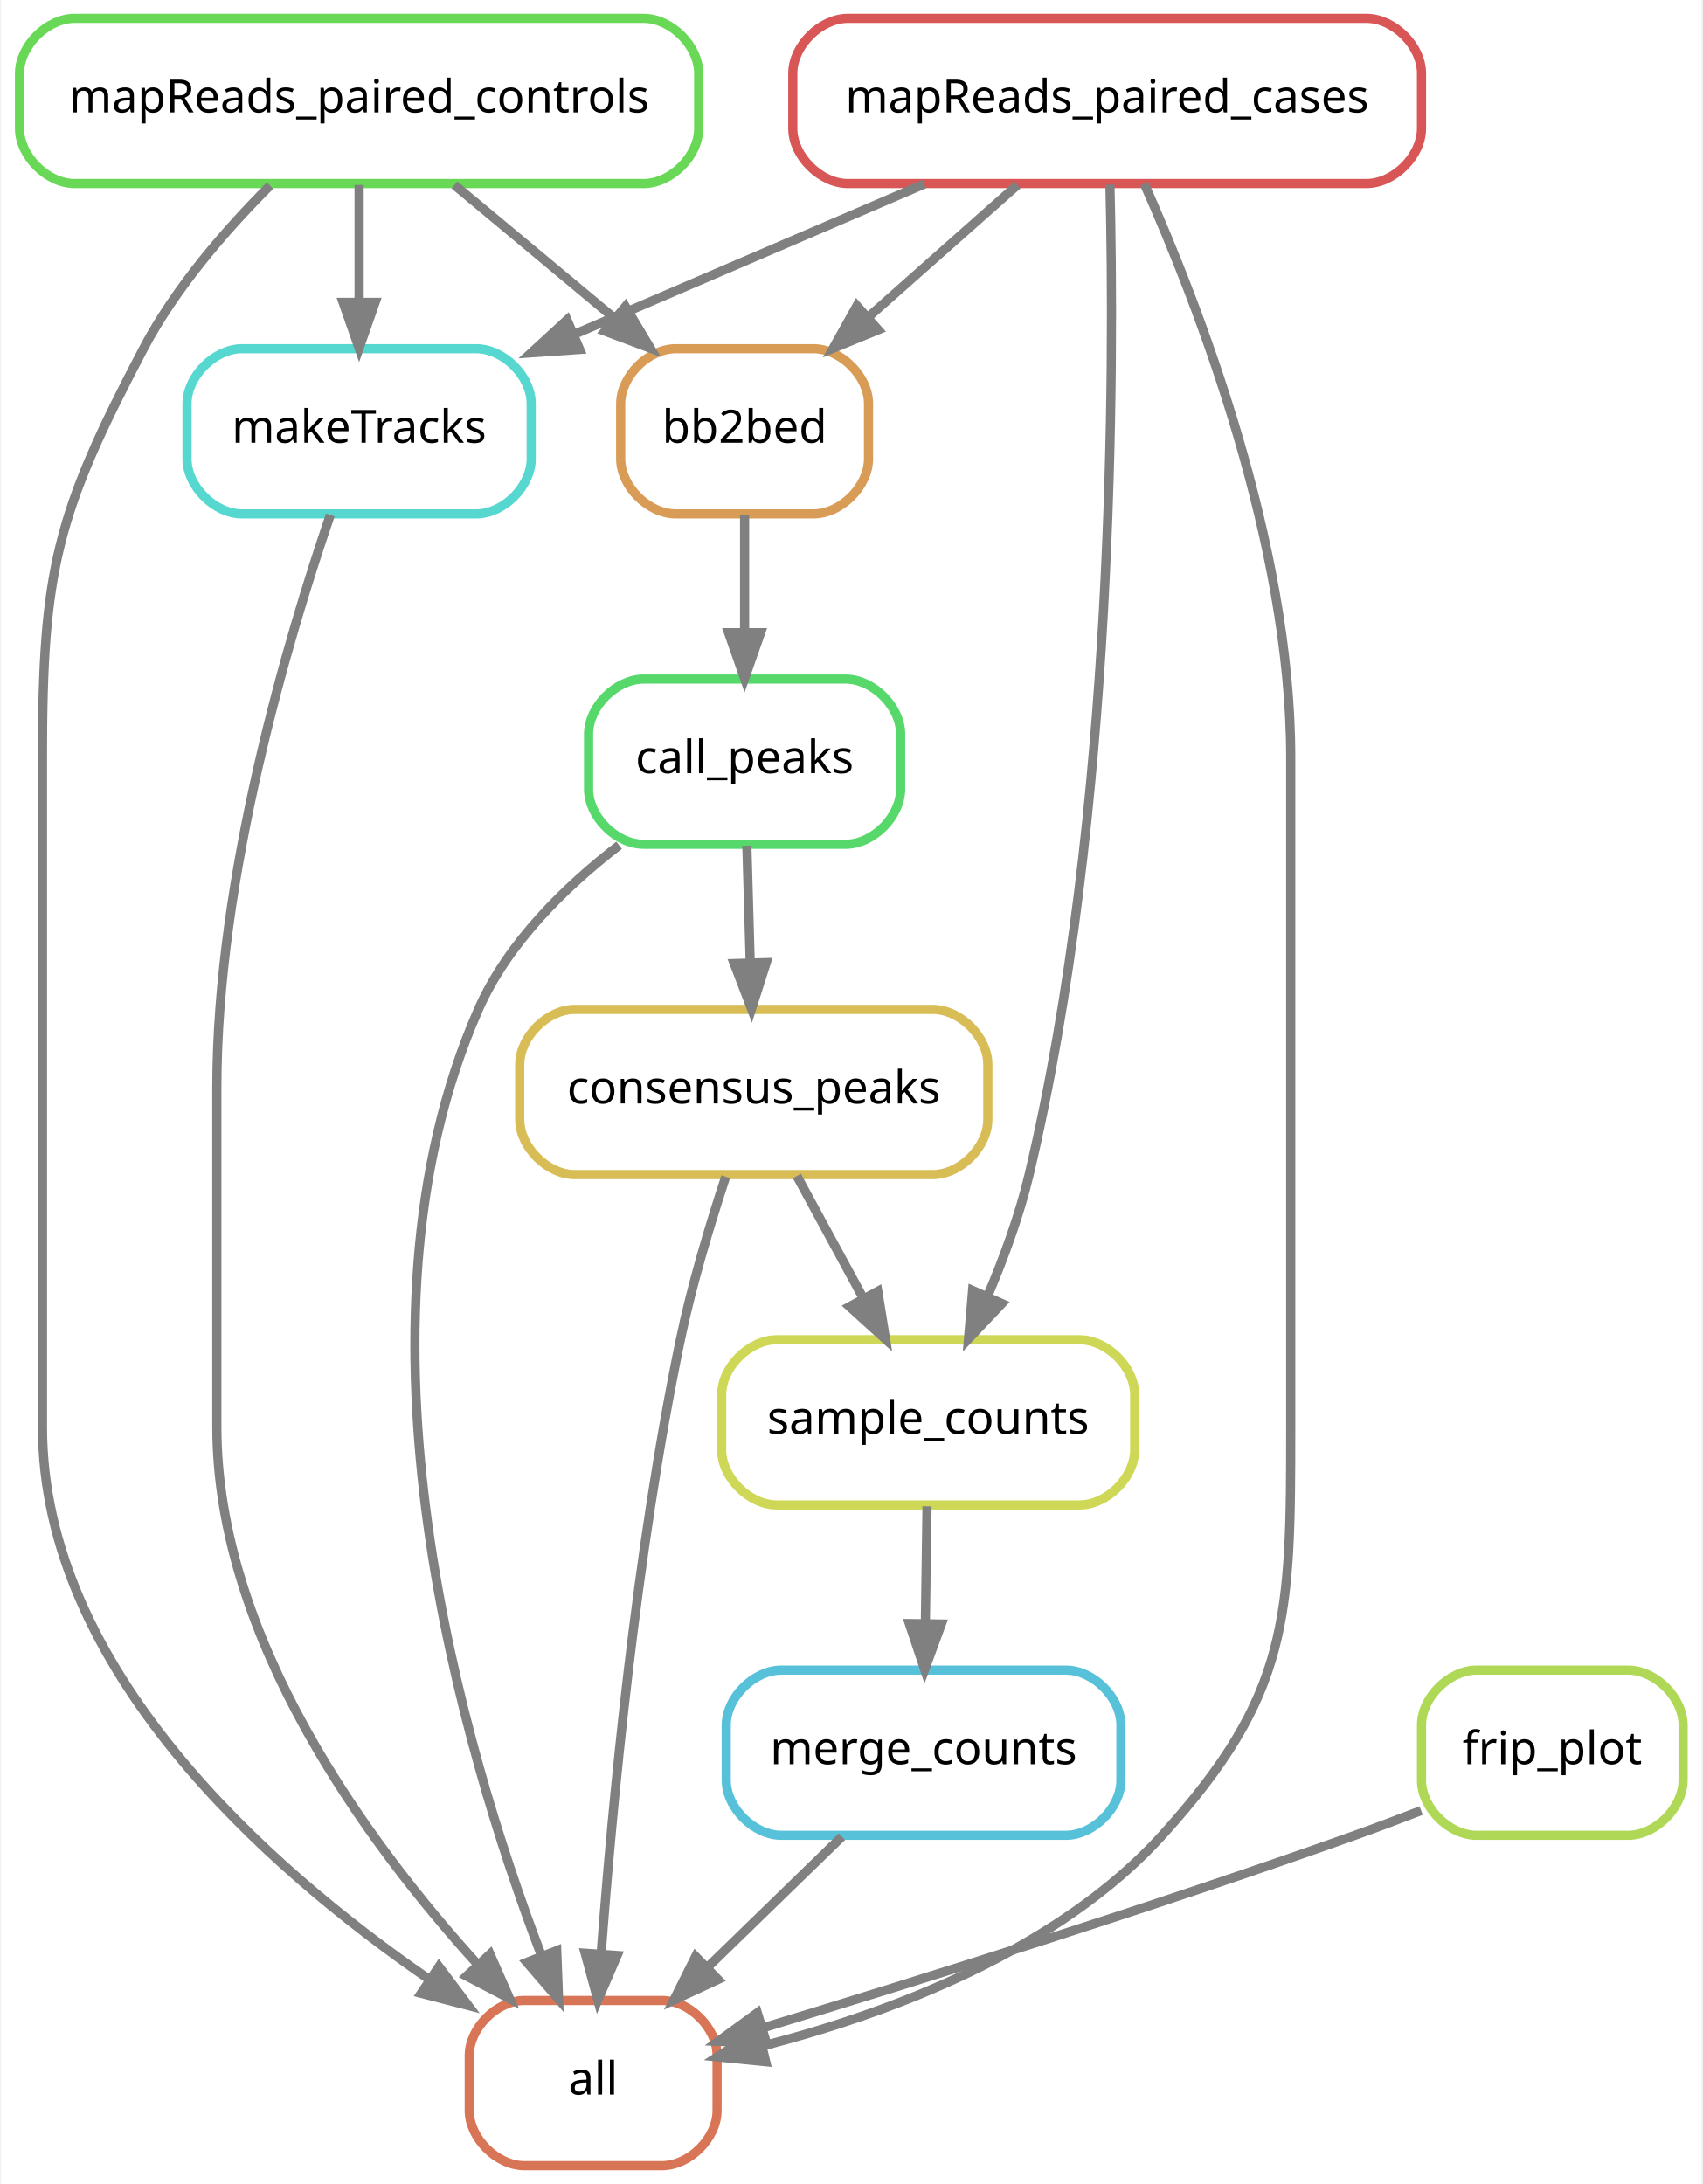
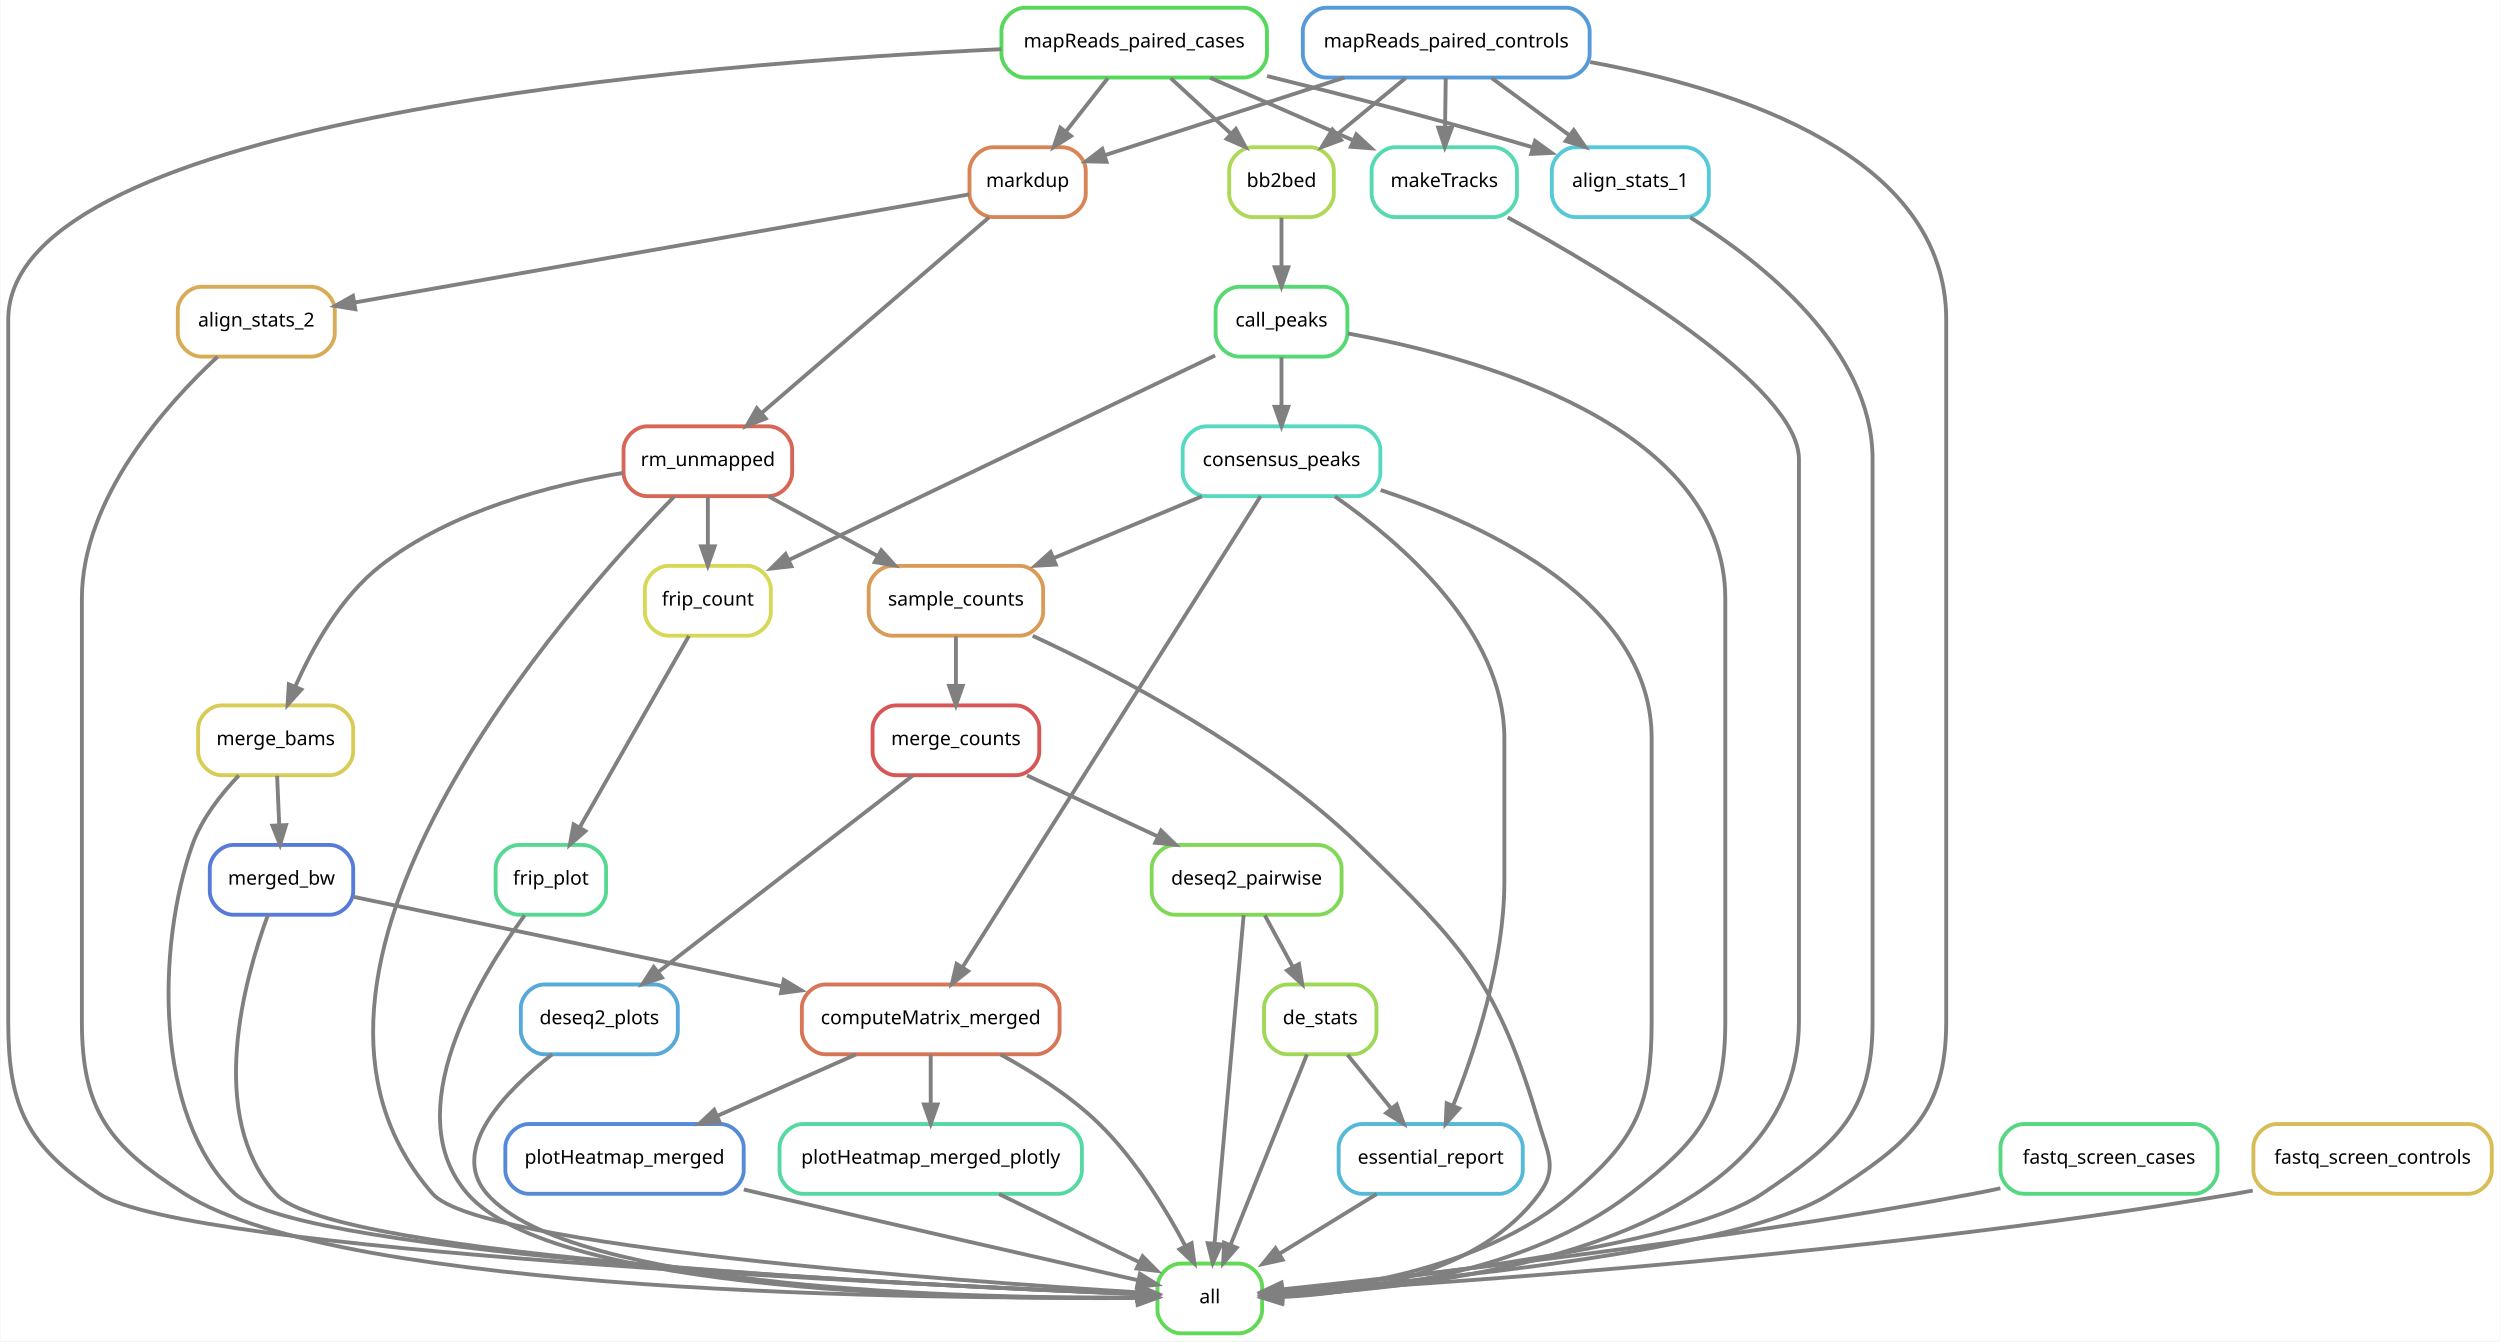
- <svg xmlns="http://www.w3.org/2000/svg" width="371pt" height="476pt" viewBox="0.00 0.00 370.50 476.00">
-   <g id="graph0" class="graph" transform="scale(1 1) rotate(0) translate(4 472)">
-     <polygon fill="white" stroke="none" points="-4,4 -4,-472 366.5,-472 366.5,4 -4,4" />
+ <svg xmlns="http://www.w3.org/2000/svg" width="1290pt" height="692pt" viewBox="0.00 0.00 1289.50 692.00">
+   <g id="graph0" class="graph" transform="scale(1 1) rotate(0) translate(4 688)">
+     <polygon fill="white" stroke="none" points="-4,4 -4,-688 1285.5,-688 1285.5,4 -4,4" />
    <g id="node1" class="node">
-       <path fill="none" stroke="#d87556" stroke-width="2" d="M140,-36C140,-36 110,-36 110,-36 104,-36 98,-30 98,-24 98,-24 98,-12 98,-12 98,-6 104,-0 110,-0 110,-0 140,-0 140,-0 146,-0 152,-6 152,-12 152,-12 152,-24 152,-24 152,-30 146,-36 140,-36" />
-       <text text-anchor="middle" x="125" y="-15.5" font-family="sans" font-size="10.00">all</text>
+       <path fill="none" stroke="#61d856" stroke-width="2" d="M635,-36C635,-36 605,-36 605,-36 599,-36 593,-30 593,-24 593,-24 593,-12 593,-12 593,-6 599,-0 605,-0 605,-0 635,-0 635,-0 641,-0 647,-6 647,-12 647,-12 647,-24 647,-24 647,-30 641,-36 635,-36" />
+       <text text-anchor="middle" x="620" y="-15.5" font-family="sans" font-size="10.00">all</text>
    </g>
    <g id="node2" class="node">
-       <path fill="none" stroke="#d85656" stroke-width="2" d="M293.5,-468C293.5,-468 180.5,-468 180.5,-468 174.5,-468 168.5,-462 168.5,-456 168.5,-456 168.5,-444 168.5,-444 168.5,-438 174.5,-432 180.5,-432 180.5,-432 293.5,-432 293.5,-432 299.5,-432 305.5,-438 305.5,-444 305.5,-444 305.5,-456 305.5,-456 305.5,-462 299.5,-468 293.5,-468" />
-       <text text-anchor="middle" x="237" y="-447.5" font-family="sans" font-size="10.00">mapReads_paired_cases</text>
+       <path fill="none" stroke="#d86656" stroke-width="2" d="M392.5,-468C392.5,-468 329.5,-468 329.5,-468 323.5,-468 317.5,-462 317.5,-456 317.5,-456 317.5,-444 317.5,-444 317.5,-438 323.5,-432 329.5,-432 329.5,-432 392.5,-432 392.5,-432 398.5,-432 404.5,-438 404.5,-444 404.5,-444 404.5,-456 404.5,-456 404.5,-462 398.5,-468 392.5,-468" />
+       <text text-anchor="middle" x="361" y="-447.5" font-family="sans" font-size="10.00">rm_unmapped</text>
    </g>
    <g id="edge1" class="edge">
-       <path fill="none" stroke="grey" stroke-width="2" d="M245.095,-431.949C256.783,-405.72 277,-353.614 277,-307 277,-307 277,-307 277,-161 277,-119.533 276.833,-102.738 249,-72 226.287,-46.917 189.695,-33.263 162.135,-26.128" />
-       <polygon fill="grey" stroke="grey" stroke-width="2" points="162.604,-22.641 152.063,-23.702 160.966,-29.446 162.604,-22.641" />
+       <path fill="none" stroke="grey" stroke-width="2" d="M343.613,-431.789C287.409,-374.133 119.882,-185.081 219,-72 242.841,-44.8 488.032,-27.053 582.849,-21.161" />
+       <polygon fill="grey" stroke="grey" stroke-width="2" points="583.092,-24.653 592.859,-20.548 582.664,-17.666 583.092,-24.653" />
+     </g>
+     <g id="node10" class="node">
+       <path fill="none" stroke="#d89c56" stroke-width="2" d="M522,-396C522,-396 456,-396 456,-396 450,-396 444,-390 444,-384 444,-384 444,-372 444,-372 444,-366 450,-360 456,-360 456,-360 522,-360 522,-360 528,-360 534,-366 534,-372 534,-372 534,-384 534,-384 534,-390 528,-396 522,-396" />
+       <text text-anchor="middle" x="489" y="-375.5" font-family="sans" font-size="10.00">sample_counts</text>
+     </g>
+     <g id="edge31" class="edge">
+       <path fill="none" stroke="grey" stroke-width="2" d="M392.312,-431.876C409.203,-422.639 430.247,-411.131 448.385,-401.212" />
+       <polygon fill="grey" stroke="grey" stroke-width="2" points="450.473,-404.059 457.567,-396.19 447.114,-397.917 450.473,-404.059" />
+     </g>
+     <g id="node18" class="node">
+       <path fill="none" stroke="#d8cb56" stroke-width="2" d="M166,-324C166,-324 110,-324 110,-324 104,-324 98,-318 98,-312 98,-312 98,-300 98,-300 98,-294 104,-288 110,-288 110,-288 166,-288 166,-288 172,-288 178,-294 178,-300 178,-300 178,-312 178,-312 178,-318 172,-324 166,-324" />
+       <text text-anchor="middle" x="138" y="-303.5" font-family="sans" font-size="10.00">merge_bams</text>
+     </g>
+     <g id="edge38" class="edge">
+       <path fill="none" stroke="grey" stroke-width="2" d="M317.475,-444.019C280.778,-437.932 228.547,-424.639 192,-396 171.433,-379.884 156.874,-353.585 148.096,-333.746" />
+       <polygon fill="grey" stroke="grey" stroke-width="2" points="151.239,-332.189 144.141,-324.323 144.784,-334.898 151.239,-332.189" />
+     </g>
+     <g id="node26" class="node">
+       <path fill="none" stroke="#d6d856" stroke-width="2" d="M381.5,-396C381.5,-396 340.5,-396 340.5,-396 334.5,-396 328.5,-390 328.5,-384 328.5,-384 328.5,-372 328.5,-372 328.5,-366 334.5,-360 340.5,-360 340.5,-360 381.5,-360 381.5,-360 387.5,-360 393.5,-366 393.5,-372 393.5,-372 393.5,-384 393.5,-384 393.5,-390 387.5,-396 381.5,-396" />
+       <text text-anchor="middle" x="361" y="-375.5" font-family="sans" font-size="10.00">frip_count</text>
+     </g>
+     <g id="edge50" class="edge">
+       <path fill="none" stroke="grey" stroke-width="2" d="M361,-431.697C361,-423.983 361,-414.712 361,-406.112" />
+       <polygon fill="grey" stroke="grey" stroke-width="2" points="364.5,-406.104 361,-396.104 357.5,-406.104 364.5,-406.104" />
+     </g>
+     <g id="node3" class="node">
+       <path fill="none" stroke="#56d85b" stroke-width="2" d="M637.5,-684C637.5,-684 524.5,-684 524.5,-684 518.5,-684 512.5,-678 512.5,-672 512.5,-672 512.5,-660 512.5,-660 512.5,-654 518.5,-648 524.5,-648 524.5,-648 637.5,-648 637.5,-648 643.5,-648 649.5,-654 649.5,-660 649.5,-660 649.5,-672 649.5,-672 649.5,-678 643.5,-684 637.5,-684" />
+       <text text-anchor="middle" x="581" y="-663.5" font-family="sans" font-size="10.00">mapReads_paired_cases</text>
+     </g>
+     <g id="edge9" class="edge">
+       <path fill="none" stroke="grey" stroke-width="2" d="M512.357,-662.617C358.615,-655.414 0,-627.421 0,-523 0,-523 0,-523 0,-161 0,-116.268 9.795,-96.835 47,-72 91.463,-42.321 462.133,-25.221 582.448,-20.413" />
+       <polygon fill="grey" stroke="grey" stroke-width="2" points="582.788,-23.902 592.642,-20.011 582.512,-16.908 582.788,-23.902" />
+     </g>
+     <g id="node5" class="node">
+       <path fill="none" stroke="#56d8b1" stroke-width="2" d="M766.5,-612C766.5,-612 715.5,-612 715.5,-612 709.5,-612 703.5,-606 703.5,-600 703.5,-600 703.5,-588 703.5,-588 703.5,-582 709.5,-576 715.5,-576 715.5,-576 766.5,-576 766.5,-576 772.5,-576 778.5,-582 778.5,-588 778.5,-588 778.5,-600 778.5,-600 778.5,-606 772.5,-612 766.5,-612" />
+       <text text-anchor="middle" x="741" y="-591.5" font-family="sans" font-size="10.00">makeTracks</text>
+     </g>
+     <g id="edge24" class="edge">
+       <path fill="none" stroke="grey" stroke-width="2" d="M620.14,-647.876C642.42,-638.129 670.479,-625.853 693.952,-615.584" />
+       <polygon fill="grey" stroke="grey" stroke-width="2" points="695.607,-618.68 703.365,-611.465 692.801,-612.267 695.607,-618.68" />
+     </g>
+     <g id="node7" class="node">
+       <path fill="none" stroke="#56c9d8" stroke-width="2" d="M865.5,-612C865.5,-612 808.5,-612 808.5,-612 802.5,-612 796.5,-606 796.5,-600 796.5,-600 796.5,-588 796.5,-588 796.5,-582 802.5,-576 808.5,-576 808.5,-576 865.5,-576 865.5,-576 871.5,-576 877.5,-582 877.5,-588 877.5,-588 877.5,-600 877.5,-600 877.5,-606 871.5,-612 865.5,-612" />
+       <text text-anchor="middle" x="837" y="-591.5" font-family="sans" font-size="10.00">align_stats_1</text>
+     </g>
+     <g id="edge27" class="edge">
+       <path fill="none" stroke="grey" stroke-width="2" d="M649.556,-648.745C687.442,-639.439 735.503,-627.106 786.808,-611.947" />
+       <polygon fill="grey" stroke="grey" stroke-width="2" points="787.838,-615.292 796.424,-609.084 785.841,-608.583 787.838,-615.292" />
+     </g>
+     <g id="node23" class="node">
+       <path fill="none" stroke="#d88556" stroke-width="2" d="M544,-612C544,-612 508,-612 508,-612 502,-612 496,-606 496,-600 496,-600 496,-588 496,-588 496,-582 502,-576 508,-576 508,-576 544,-576 544,-576 550,-576 556,-582 556,-588 556,-588 556,-600 556,-600 556,-606 550,-612 544,-612" />
+       <text text-anchor="middle" x="526" y="-591.5" font-family="sans" font-size="10.00">markdup</text>
+     </g>
+     <g id="edge45" class="edge">
+       <path fill="none" stroke="grey" stroke-width="2" d="M567.404,-647.697C560.877,-639.389 552.932,-629.277 545.753,-620.141" />
+       <polygon fill="grey" stroke="grey" stroke-width="2" points="548.369,-617.805 539.439,-612.104 542.865,-622.13 548.369,-617.805" />
+     </g>
+     <g id="node24" class="node">
+       <path fill="none" stroke="#afd856" stroke-width="2" d="M672,-612C672,-612 642,-612 642,-612 636,-612 630,-606 630,-600 630,-600 630,-588 630,-588 630,-582 636,-576 642,-576 642,-576 672,-576 672,-576 678,-576 684,-582 684,-588 684,-588 684,-600 684,-600 684,-606 678,-612 672,-612" />
+       <text text-anchor="middle" x="657" y="-591.5" font-family="sans" font-size="10.00">bb2bed</text>
+     </g>
+     <g id="edge47" class="edge">
+       <path fill="none" stroke="grey" stroke-width="2" d="M599.787,-647.697C609.174,-639.05 620.684,-628.449 630.913,-619.027" />
+       <polygon fill="grey" stroke="grey" stroke-width="2" points="633.445,-621.454 638.43,-612.104 628.703,-616.305 633.445,-621.454" />
    </g>
    <g id="node4" class="node">
-       <path fill="none" stroke="#56d8d0" stroke-width="2" d="M99.5,-396C99.5,-396 48.5,-396 48.5,-396 42.5,-396 36.5,-390 36.5,-384 36.5,-384 36.5,-372 36.5,-372 36.5,-366 42.5,-360 48.5,-360 48.5,-360 99.5,-360 99.5,-360 105.5,-360 111.5,-366 111.5,-372 111.5,-372 111.5,-384 111.5,-384 111.5,-390 105.5,-396 99.5,-396" />
-       <text text-anchor="middle" x="74" y="-375.5" font-family="sans" font-size="10.00">makeTracks</text>
+       <path fill="none" stroke="#569ad8" stroke-width="2" d="M804,-684C804,-684 680,-684 680,-684 674,-684 668,-678 668,-672 668,-672 668,-660 668,-660 668,-654 674,-648 680,-648 680,-648 804,-648 804,-648 810,-648 816,-654 816,-660 816,-660 816,-672 816,-672 816,-678 810,-684 804,-684" />
+       <text text-anchor="middle" x="742" y="-663.5" font-family="sans" font-size="10.00">mapReads_paired_controls</text>
+     </g>
+     <g id="edge19" class="edge">
+       <path fill="none" stroke="grey" stroke-width="2" d="M816.278,-655.97C892.496,-642.07 1000,-607.489 1000,-523 1000,-523 1000,-523 1000,-161 1000,-113.295 980.14,-97.778 940,-72 893.709,-42.272 731.667,-27.049 657.533,-21.507" />
+       <polygon fill="grey" stroke="grey" stroke-width="2" points="657.485,-17.994 647.258,-20.759 656.977,-24.976 657.485,-17.994" />
+     </g>
+     <g id="edge23" class="edge">
+       <path fill="none" stroke="grey" stroke-width="2" d="M741.753,-647.697C741.643,-639.983 741.51,-630.712 741.387,-622.112" />
+       <polygon fill="grey" stroke="grey" stroke-width="2" points="744.887,-622.053 741.244,-612.104 737.888,-622.153 744.887,-622.053" />
+     </g>
+     <g id="edge26" class="edge">
+       <path fill="none" stroke="grey" stroke-width="2" d="M765.483,-647.697C777.563,-638.796 792.454,-627.823 805.516,-618.199" />
+       <polygon fill="grey" stroke="grey" stroke-width="2" points="807.813,-620.854 813.787,-612.104 803.66,-615.219 807.813,-620.854" />
+     </g>
+     <g id="edge44" class="edge">
+       <path fill="none" stroke="grey" stroke-width="2" d="M689.437,-647.966C651.362,-635.626 600.675,-619.2 565.899,-607.93" />
+       <polygon fill="grey" stroke="grey" stroke-width="2" points="566.686,-604.506 556.094,-604.753 564.528,-611.165 566.686,-604.506" />
+     </g>
+     <g id="edge46" class="edge">
+       <path fill="none" stroke="grey" stroke-width="2" d="M720.989,-647.697C710.284,-638.881 697.11,-628.032 685.504,-618.474" />
+       <polygon fill="grey" stroke="grey" stroke-width="2" points="687.714,-615.76 677.77,-612.104 683.264,-621.163 687.714,-615.76" />
+     </g>
+     <g id="edge14" class="edge">
+       <path fill="none" stroke="grey" stroke-width="2" d="M773.717,-575.808C826.354,-547.038 924,-488.6 924,-451 924,-451 924,-451 924,-161 924,-44.625 738.861,-23.407 657.544,-19.7" />
+       <polygon fill="grey" stroke="grey" stroke-width="2" points="657.374,-16.19 647.246,-19.299 657.102,-23.185 657.374,-16.19" />
+     </g>
+     <g id="node6" class="node">
+       <path fill="none" stroke="#56d873" stroke-width="2" d="M679,-540C679,-540 635,-540 635,-540 629,-540 623,-534 623,-528 623,-528 623,-516 623,-516 623,-510 629,-504 635,-504 635,-504 679,-504 679,-504 685,-504 691,-510 691,-516 691,-516 691,-528 691,-528 691,-534 685,-540 679,-540" />
+       <text text-anchor="middle" x="657" y="-519.5" font-family="sans" font-size="10.00">call_peaks</text>
+     </g>
+     <g id="edge10" class="edge">
+       <path fill="none" stroke="grey" stroke-width="2" d="M691.284,-515.927C755.167,-504.327 886,-469.519 886,-379 886,-379 886,-379 886,-161 886,-115.846 872.85,-99.454 837,-72 784.012,-31.422 704.201,-21.449 657.576,-19.271" />
+       <polygon fill="grey" stroke="grey" stroke-width="2" points="657.435,-15.764 647.313,-18.893 657.177,-22.759 657.435,-15.764" />
+     </g>
+     <g id="node9" class="node">
+       <path fill="none" stroke="#56d8c1" stroke-width="2" d="M696,-468C696,-468 618,-468 618,-468 612,-468 606,-462 606,-456 606,-456 606,-444 606,-444 606,-438 612,-432 618,-432 618,-432 696,-432 696,-432 702,-432 708,-438 708,-444 708,-444 708,-456 708,-456 708,-462 702,-468 696,-468" />
+       <text text-anchor="middle" x="657" y="-447.5" font-family="sans" font-size="10.00">consensus_peaks</text>
+     </g>
+     <g id="edge29" class="edge">
+       <path fill="none" stroke="grey" stroke-width="2" d="M657,-503.697C657,-495.983 657,-486.712 657,-478.112" />
+       <polygon fill="grey" stroke="grey" stroke-width="2" points="660.5,-478.104 657,-468.104 653.5,-478.104 660.5,-478.104" />
+     </g>
+     <g id="edge49" class="edge">
+       <path fill="none" stroke="grey" stroke-width="2" d="M622.756,-504.572C568.153,-478.377 461.53,-427.227 402.614,-398.963" />
+       <polygon fill="grey" stroke="grey" stroke-width="2" points="404.113,-395.801 393.583,-394.631 401.085,-402.112 404.113,-395.801" />
+     </g>
+     <g id="edge16" class="edge">
+       <path fill="none" stroke="grey" stroke-width="2" d="M867.899,-575.817C904.915,-552.693 962,-507.82 962,-451 962,-451 962,-451 962,-161 962,-114.027 943.966,-98.232 905,-72 864.975,-45.055 725.025,-28.741 657.289,-22.248" />
+       <polygon fill="grey" stroke="grey" stroke-width="2" points="657.348,-18.739 647.065,-21.291 656.695,-25.708 657.348,-18.739" />
+     </g>
+     <g id="node8" class="node">
+       <path fill="none" stroke="#d8ac56" stroke-width="2" d="M156.5,-540C156.5,-540 99.5,-540 99.5,-540 93.5,-540 87.5,-534 87.5,-528 87.5,-528 87.5,-516 87.5,-516 87.5,-510 93.5,-504 99.5,-504 99.5,-504 156.5,-504 156.5,-504 162.5,-504 168.5,-510 168.5,-516 168.5,-516 168.5,-528 168.5,-528 168.5,-534 162.5,-540 156.5,-540" />
+       <text text-anchor="middle" x="128" y="-519.5" font-family="sans" font-size="10.00">align_stats_2</text>
+     </g>
+     <g id="edge5" class="edge">
+       <path fill="none" stroke="grey" stroke-width="2" d="M108.026,-503.955C81.511,-479.31 38,-430.953 38,-379 38,-379 38,-379 38,-161 38,-114.962 52.16,-96.718 91,-72 172.681,-20.016 475.761,-17.64 582.505,-18.476" />
+       <polygon fill="grey" stroke="grey" stroke-width="2" points="582.759,-21.979 592.791,-18.572 582.824,-14.979 582.759,-21.979" />
+     </g>
+     <g id="edge15" class="edge">
+       <path fill="none" stroke="grey" stroke-width="2" d="M708.184,-435.142C764.761,-416.347 848,-376.83 848,-307 848,-307 848,-307 848,-161 848,-117.449 840.094,-100.31 807,-72 764.422,-35.578 698.406,-24.106 657.269,-20.542" />
+       <polygon fill="grey" stroke="grey" stroke-width="2" points="657.358,-17.039 647.124,-19.779 656.834,-24.019 657.358,-17.039" />
+     </g>
+     <g id="edge30" class="edge">
+       <path fill="none" stroke="grey" stroke-width="2" d="M615.903,-431.876C592.834,-422.264 563.864,-410.193 539.43,-400.013" />
+       <polygon fill="grey" stroke="grey" stroke-width="2" points="540.541,-396.684 529.964,-396.068 537.849,-403.145 540.541,-396.684" />
+     </g>
+     <g id="node17" class="node">
+       <path fill="none" stroke="#56b9d8" stroke-width="2" d="M769.5,-108C769.5,-108 698.5,-108 698.5,-108 692.5,-108 686.5,-102 686.5,-96 686.5,-96 686.5,-84 686.5,-84 686.5,-78 692.5,-72 698.5,-72 698.5,-72 769.5,-72 769.5,-72 775.5,-72 781.5,-78 781.5,-84 781.5,-84 781.5,-96 781.5,-96 781.5,-102 775.5,-108 769.5,-108" />
+       <text text-anchor="middle" x="734" y="-87.5" font-family="sans" font-size="10.00">essential_report</text>
+     </g>
+     <g id="edge36" class="edge">
+       <path fill="none" stroke="grey" stroke-width="2" d="M684.545,-431.819C718.567,-408.225 772,-362.357 772,-307 772,-307 772,-307 772,-233 772,-191.633 756.765,-145.722 745.588,-117.605" />
+       <polygon fill="grey" stroke="grey" stroke-width="2" points="748.721,-116.019 741.69,-108.093 742.244,-118.673 748.721,-116.019" />
+     </g>
+     <g id="node20" class="node">
+       <path fill="none" stroke="#d87556" stroke-width="2" d="M530.5,-180C530.5,-180 421.5,-180 421.5,-180 415.5,-180 409.5,-174 409.5,-168 409.5,-168 409.5,-156 409.5,-156 409.5,-150 415.5,-144 421.5,-144 421.5,-144 530.5,-144 530.5,-144 536.5,-144 542.5,-150 542.5,-156 542.5,-156 542.5,-168 542.5,-168 542.5,-174 536.5,-180 530.5,-180" />
+       <text text-anchor="middle" x="476" y="-159.5" font-family="sans" font-size="10.00">computeMatrix_merged</text>
+     </g>
+     <g id="edge40" class="edge">
+       <path fill="none" stroke="grey" stroke-width="2" d="M646.22,-431.966C615.734,-383.795 528.76,-246.366 492.346,-188.829" />
+       <polygon fill="grey" stroke="grey" stroke-width="2" points="495.258,-186.885 486.953,-180.306 489.343,-190.628 495.258,-186.885" />
+     </g>
+     <g id="edge3" class="edge">
+       <path fill="none" stroke="grey" stroke-width="2" d="M528.611,-359.926C573.339,-339.223 646.452,-300.94 697,-252 751.736,-199.005 768.454,-181.077 790,-108 794.525,-92.653 799.482,-84.888 790,-72 759.644,-30.739 697.367,-20.687 657.207,-18.729" />
+       <polygon fill="grey" stroke="grey" stroke-width="2" points="657.122,-15.225 647.009,-18.382 656.884,-22.221 657.122,-15.225" />
+     </g>
+     <g id="node25" class="node">
+       <path fill="none" stroke="#d85656" stroke-width="2" d="M520,-324C520,-324 458,-324 458,-324 452,-324 446,-318 446,-312 446,-312 446,-300 446,-300 446,-294 452,-288 458,-288 458,-288 520,-288 520,-288 526,-288 532,-294 532,-300 532,-300 532,-312 532,-312 532,-318 526,-324 520,-324" />
+       <text text-anchor="middle" x="489" y="-303.5" font-family="sans" font-size="10.00">merge_counts</text>
+     </g>
+     <g id="edge48" class="edge">
+       <path fill="none" stroke="grey" stroke-width="2" d="M489,-359.697C489,-351.983 489,-342.712 489,-334.112" />
+       <polygon fill="grey" stroke="grey" stroke-width="2" points="492.5,-334.104 489,-324.104 485.5,-334.104 492.5,-334.104" />
+     </g>
+     <g id="node11" class="node">
+       <path fill="none" stroke="#56a9d8" stroke-width="2" d="M333.5,-180C333.5,-180 276.5,-180 276.5,-180 270.5,-180 264.5,-174 264.5,-168 264.5,-168 264.5,-156 264.5,-156 264.5,-150 270.5,-144 276.5,-144 276.5,-144 333.5,-144 333.5,-144 339.5,-144 345.5,-150 345.5,-156 345.5,-156 345.5,-168 345.5,-168 345.5,-174 339.5,-180 333.5,-180" />
+       <text text-anchor="middle" x="305" y="-159.5" font-family="sans" font-size="10.00">deseq2_plots</text>
+     </g>
+     <g id="edge18" class="edge">
+       <path fill="none" stroke="grey" stroke-width="2" d="M280.663,-143.969C256.913,-125.311 227.053,-94.981 247,-72 290.266,-22.151 497.16,-17.961 582.779,-18.419" />
+       <polygon fill="grey" stroke="grey" stroke-width="2" points="582.811,-21.919 592.838,-18.498 582.866,-14.92 582.811,-21.919" />
+     </g>
+     <g id="node12" class="node">
+       <path fill="none" stroke="#80d856" stroke-width="2" d="M676,-252C676,-252 602,-252 602,-252 596,-252 590,-246 590,-240 590,-240 590,-228 590,-228 590,-222 596,-216 602,-216 602,-216 676,-216 676,-216 682,-216 688,-222 688,-228 688,-228 688,-240 688,-240 688,-246 682,-252 676,-252" />
+       <text text-anchor="middle" x="639" y="-231.5" font-family="sans" font-size="10.00">deseq2_pairwise</text>
    </g>
    <g id="edge8" class="edge">
-       <path fill="none" stroke="grey" stroke-width="2" d="M197.126,-431.876C174.078,-421.978 144.959,-409.473 120.826,-399.109" />
-       <polygon fill="grey" stroke="grey" stroke-width="2" points="122.075,-395.836 111.505,-395.106 119.312,-402.268 122.075,-395.836" />
-     </g>
-     <g id="node9" class="node">
-       <path fill="none" stroke="#d89c56" stroke-width="2" d="M173,-396C173,-396 143,-396 143,-396 137,-396 131,-390 131,-384 131,-384 131,-372 131,-372 131,-366 137,-360 143,-360 143,-360 173,-360 173,-360 179,-360 185,-366 185,-372 185,-372 185,-384 185,-384 185,-390 179,-396 173,-396" />
-       <text text-anchor="middle" x="158" y="-375.5" font-family="sans" font-size="10.00">bb2bed</text>
+       <path fill="none" stroke="grey" stroke-width="2" d="M637.477,-215.849C634.191,-178.832 626.409,-91.181 622.431,-46.386" />
+       <polygon fill="grey" stroke="grey" stroke-width="2" points="625.901,-45.884 621.53,-36.233 618.928,-46.503 625.901,-45.884" />
+     </g>
+     <g id="node13" class="node">
+       <path fill="none" stroke="#9fd856" stroke-width="2" d="M694,-180C694,-180 660,-180 660,-180 654,-180 648,-174 648,-168 648,-168 648,-156 648,-156 648,-150 654,-144 660,-144 660,-144 694,-144 694,-144 700,-144 706,-150 706,-156 706,-156 706,-168 706,-168 706,-174 700,-180 694,-180" />
+       <text text-anchor="middle" x="677" y="-159.5" font-family="sans" font-size="10.00">de_stats</text>
+     </g>
+     <g id="edge34" class="edge">
+       <path fill="none" stroke="grey" stroke-width="2" d="M648.393,-215.697C652.765,-207.644 658.057,-197.894 662.895,-188.982" />
+       <polygon fill="grey" stroke="grey" stroke-width="2" points="666.02,-190.563 667.715,-180.104 659.868,-187.223 666.02,-190.563" />
+     </g>
+     <g id="edge7" class="edge">
+       <path fill="none" stroke="grey" stroke-width="2" d="M670.124,-143.871C660.324,-119.457 642.248,-74.426 630.692,-45.635" />
+       <polygon fill="grey" stroke="grey" stroke-width="2" points="633.873,-44.166 626.9,-36.189 627.377,-46.773 633.873,-44.166" />
+     </g>
+     <g id="edge37" class="edge">
+       <path fill="none" stroke="grey" stroke-width="2" d="M691.09,-143.697C697.923,-135.305 706.257,-125.07 713.756,-115.861" />
+       <polygon fill="grey" stroke="grey" stroke-width="2" points="716.472,-118.069 720.072,-108.104 711.044,-113.649 716.472,-118.069" />
+     </g>
+     <g id="node14" class="node">
+       <path fill="none" stroke="#56d882" stroke-width="2" d="M1128,-108C1128,-108 1040,-108 1040,-108 1034,-108 1028,-102 1028,-96 1028,-96 1028,-84 1028,-84 1028,-78 1034,-72 1040,-72 1040,-72 1128,-72 1128,-72 1134,-72 1140,-78 1140,-84 1140,-84 1140,-96 1140,-96 1140,-102 1134,-108 1128,-108" />
+       <text text-anchor="middle" x="1084" y="-87.5" font-family="sans" font-size="10.00">fastq_screen_cases</text>
+     </g>
+     <g id="edge11" class="edge">
+       <path fill="none" stroke="grey" stroke-width="2" d="M1027.95,-74.841C1023.24,-73.819 1018.55,-72.856 1014,-72 883.999,-47.54 727.812,-29.998 657.516,-22.725" />
+       <polygon fill="grey" stroke="grey" stroke-width="2" points="657.689,-19.225 647.385,-21.687 656.976,-26.188 657.689,-19.225" />
+     </g>
+     <g id="node15" class="node">
+       <path fill="none" stroke="#d8bc56" stroke-width="2" d="M1269.5,-108C1269.5,-108 1170.5,-108 1170.5,-108 1164.5,-108 1158.5,-102 1158.5,-96 1158.5,-96 1158.5,-84 1158.5,-84 1158.5,-78 1164.5,-72 1170.5,-72 1170.5,-72 1269.5,-72 1269.5,-72 1275.5,-72 1281.5,-78 1281.5,-84 1281.5,-84 1281.5,-96 1281.5,-96 1281.5,-102 1275.5,-108 1269.5,-108" />
+       <text text-anchor="middle" x="1220" y="-87.5" font-family="sans" font-size="10.00">fastq_screen_controls</text>
+     </g>
+     <g id="edge4" class="edge">
+       <path fill="none" stroke="grey" stroke-width="2" d="M1158.15,-73.669C1155.06,-73.068 1152,-72.507 1149,-72 965.97,-41.065 744.038,-26.025 657.285,-20.998" />
+       <polygon fill="grey" stroke="grey" stroke-width="2" points="657.331,-17.495 647.148,-20.421 656.933,-24.484 657.331,-17.495" />
+     </g>
+     <g id="node16" class="node">
+       <path fill="none" stroke="#56d892" stroke-width="2" d="M296.5,-252C296.5,-252 263.5,-252 263.5,-252 257.5,-252 251.5,-246 251.5,-240 251.5,-240 251.5,-228 251.5,-228 251.5,-222 257.5,-216 263.5,-216 263.5,-216 296.5,-216 296.5,-216 302.5,-216 308.5,-222 308.5,-228 308.5,-228 308.5,-240 308.5,-240 308.5,-246 302.5,-252 296.5,-252" />
+       <text text-anchor="middle" x="280" y="-231.5" font-family="sans" font-size="10.00">frip_plot</text>
+     </g>
+     <g id="edge12" class="edge">
+       <path fill="none" stroke="grey" stroke-width="2" d="M266.44,-215.697C242.944,-183.504 200.513,-113.884 237,-72 281.655,-20.74 495.414,-17.416 582.726,-18.263" />
+       <polygon fill="grey" stroke="grey" stroke-width="2" points="582.928,-21.765 592.97,-18.387 583.013,-14.766 582.928,-21.765" />
+     </g>
+     <g id="edge17" class="edge">
+       <path fill="none" stroke="grey" stroke-width="2" d="M706.112,-71.876C690.984,-62.587 672.117,-51.002 655.901,-41.045" />
+       <polygon fill="grey" stroke="grey" stroke-width="2" points="657.559,-37.956 647.206,-35.706 653.897,-43.921 657.559,-37.956" />
+     </g>
+     <g id="edge6" class="edge">
+       <path fill="none" stroke="grey" stroke-width="2" d="M118.961,-287.837C109.824,-278.3 99.832,-265.624 95,-252 76.751,-200.544 74.909,-112.173 117,-72 150.576,-39.954 471.791,-24.69 582.622,-20.346" />
+       <polygon fill="grey" stroke="grey" stroke-width="2" points="582.816,-23.841 592.674,-19.96 582.547,-16.846 582.816,-23.841" />
+     </g>
+     <g id="node19" class="node">
+       <path fill="none" stroke="#567bd8" stroke-width="2" d="M166,-252C166,-252 116,-252 116,-252 110,-252 104,-246 104,-240 104,-240 104,-228 104,-228 104,-222 110,-216 116,-216 116,-216 166,-216 166,-216 172,-216 178,-222 178,-228 178,-228 178,-240 178,-240 178,-246 172,-252 166,-252" />
+       <text text-anchor="middle" x="141" y="-231.5" font-family="sans" font-size="10.00">merged_bw</text>
+     </g>
+     <g id="edge39" class="edge">
+       <path fill="none" stroke="grey" stroke-width="2" d="M138.742,-287.697C139.072,-279.983 139.469,-270.712 139.838,-262.112" />
+       <polygon fill="grey" stroke="grey" stroke-width="2" points="143.335,-262.245 140.267,-252.104 136.342,-261.945 143.335,-262.245" />
+     </g>
+     <g id="edge21" class="edge">
+       <path fill="none" stroke="grey" stroke-width="2" d="M134.002,-215.848C121.983,-183.286 101.993,-112.183 138,-72 167.598,-38.969 475.078,-24.405 582.894,-20.287" />
+       <polygon fill="grey" stroke="grey" stroke-width="2" points="583.12,-23.781 592.982,-19.91 582.859,-16.786 583.12,-23.781" />
+     </g>
+     <g id="edge41" class="edge">
+       <path fill="none" stroke="grey" stroke-width="2" d="M178.131,-225.241C231.225,-214.147 330.057,-193.496 399.267,-179.034" />
+       <polygon fill="grey" stroke="grey" stroke-width="2" points="400.182,-182.418 409.254,-176.947 398.75,-175.566 400.182,-182.418" />
+     </g>
+     <g id="edge2" class="edge">
+       <path fill="none" stroke="grey" stroke-width="2" d="M512.008,-143.887C528.761,-134.78 548.204,-122.467 563,-108 581.743,-89.674 597.318,-64.085 607.424,-45.046" />
+       <polygon fill="grey" stroke="grey" stroke-width="2" points="610.603,-46.517 612.067,-36.024 604.379,-43.314 610.603,-46.517" />
+     </g>
+     <g id="node21" class="node">
+       <path fill="none" stroke="#568ad8" stroke-width="2" d="M367.5,-108C367.5,-108 268.5,-108 268.5,-108 262.5,-108 256.5,-102 256.5,-96 256.5,-96 256.5,-84 256.5,-84 256.5,-78 262.5,-72 268.5,-72 268.5,-72 367.5,-72 367.5,-72 373.5,-72 379.5,-78 379.5,-84 379.5,-84 379.5,-96 379.5,-96 379.5,-102 373.5,-108 367.5,-108" />
+       <text text-anchor="middle" x="318" y="-87.5" font-family="sans" font-size="10.00">plotHeatmap_merged</text>
+     </g>
+     <g id="edge42" class="edge">
+       <path fill="none" stroke="grey" stroke-width="2" d="M437.349,-143.876C415.749,-134.307 388.649,-122.3 365.734,-112.148" />
+       <polygon fill="grey" stroke="grey" stroke-width="2" points="367.086,-108.919 356.526,-108.068 364.251,-115.319 367.086,-108.919" />
+     </g>
+     <g id="node22" class="node">
+       <path fill="none" stroke="#56d8a2" stroke-width="2" d="M542,-108C542,-108 410,-108 410,-108 404,-108 398,-102 398,-96 398,-96 398,-84 398,-84 398,-78 404,-72 410,-72 410,-72 542,-72 542,-72 548,-72 554,-78 554,-84 554,-84 554,-96 554,-96 554,-102 548,-108 542,-108" />
+       <text text-anchor="middle" x="476" y="-87.5" font-family="sans" font-size="10.00">plotHeatmap_merged_plotly</text>
+     </g>
+     <g id="edge43" class="edge">
+       <path fill="none" stroke="grey" stroke-width="2" d="M476,-143.697C476,-135.983 476,-126.712 476,-118.112" />
+       <polygon fill="grey" stroke="grey" stroke-width="2" points="479.5,-118.104 476,-108.104 472.5,-118.104 479.5,-118.104" />
+     </g>
+     <g id="edge20" class="edge">
+       <path fill="none" stroke="grey" stroke-width="2" d="M379.565,-74.221C382.755,-73.467 385.915,-72.723 389,-72 457.384,-55.969 537.28,-37.751 582.93,-27.392" />
+       <polygon fill="grey" stroke="grey" stroke-width="2" points="583.975,-30.744 592.953,-25.118 582.426,-23.917 583.975,-30.744" />
    </g>
    <g id="edge13" class="edge">
-       <path fill="none" stroke="grey" stroke-width="2" d="M217.472,-431.697C207.618,-422.965 195.514,-412.24 184.804,-402.75" />
-       <polygon fill="grey" stroke="grey" stroke-width="2" points="187.109,-400.117 177.303,-396.104 182.467,-405.356 187.109,-400.117" />
-     </g>
-     <g id="node10" class="node">
-       <path fill="none" stroke="#ced856" stroke-width="2" d="M231,-180C231,-180 165,-180 165,-180 159,-180 153,-174 153,-168 153,-168 153,-156 153,-156 153,-150 159,-144 165,-144 165,-144 231,-144 231,-144 237,-144 243,-150 243,-156 243,-156 243,-168 243,-168 243,-174 237,-180 231,-180" />
-       <text text-anchor="middle" x="198" y="-159.5" font-family="sans" font-size="10.00">sample_counts</text>
-     </g>
-     <g id="edge15" class="edge">
-       <path fill="none" stroke="grey" stroke-width="2" d="M237.606,-431.759C238.575,-392.741 238.741,-294.923 220,-216 217.882,-207.082 214.446,-197.729 210.911,-189.406" />
-       <polygon fill="grey" stroke="grey" stroke-width="2" points="214.069,-187.893 206.79,-180.195 207.679,-190.752 214.069,-187.893" />
-     </g>
-     <g id="node3" class="node">
-       <path fill="none" stroke="#68d856" stroke-width="2" d="M136,-468C136,-468 12,-468 12,-468 6,-468 0,-462 0,-456 0,-456 0,-444 0,-444 0,-438 6,-432 12,-432 12,-432 136,-432 136,-432 142,-432 148,-438 148,-444 148,-444 148,-456 148,-456 148,-462 142,-468 136,-468" />
-       <text text-anchor="middle" x="74" y="-447.5" font-family="sans" font-size="10.00">mapReads_paired_controls</text>
-     </g>
-     <g id="edge4" class="edge">
-       <path fill="none" stroke="grey" stroke-width="2" d="M54.586,-431.555C44.982,-421.941 33.98,-409.281 27,-396 8.043,-359.932 5,-347.746 5,-307 5,-307 5,-307 5,-161 5,-108.333 53.752,-65.115 89.108,-40.698" />
-       <polygon fill="grey" stroke="grey" stroke-width="2" points="91.406,-43.371 97.77,-34.901 87.513,-37.554 91.406,-43.371" />
-     </g>
-     <g id="edge9" class="edge">
-       <path fill="none" stroke="grey" stroke-width="2" d="M74,-431.697C74,-423.983 74,-414.712 74,-406.112" />
-       <polygon fill="grey" stroke="grey" stroke-width="2" points="77.5,-406.104 74,-396.104 70.5,-406.104 77.5,-406.104" />
-     </g>
-     <g id="edge14" class="edge">
-       <path fill="none" stroke="grey" stroke-width="2" d="M94.764,-431.697C105.241,-422.965 118.111,-412.24 129.5,-402.75" />
-       <polygon fill="grey" stroke="grey" stroke-width="2" points="132.033,-405.195 137.475,-396.104 127.552,-399.817 132.033,-405.195" />
-     </g>
-     <g id="edge6" class="edge">
-       <path fill="none" stroke="grey" stroke-width="2" d="M67.727,-359.776C58.668,-333.322 43,-280.925 43,-235 43,-235 43,-235 43,-161 43,-114.88 75.84,-70.264 99.955,-43.719" />
-       <polygon fill="grey" stroke="grey" stroke-width="2" points="102.525,-46.095 106.802,-36.402 97.413,-41.312 102.525,-46.095" />
-     </g>
-     <g id="node5" class="node">
-       <path fill="none" stroke="#56d86b" stroke-width="2" d="M180,-324C180,-324 136,-324 136,-324 130,-324 124,-318 124,-312 124,-312 124,-300 124,-300 124,-294 130,-288 136,-288 136,-288 180,-288 180,-288 186,-288 192,-294 192,-300 192,-300 192,-312 192,-312 192,-318 186,-324 180,-324" />
-       <text text-anchor="middle" x="158" y="-303.5" font-family="sans" font-size="10.00">call_peaks</text>
-     </g>
-     <g id="edge5" class="edge">
-       <path fill="none" stroke="grey" stroke-width="2" d="M130.66,-287.775C118.89,-278.718 106.383,-266.478 100,-252 69.398,-182.581 96.643,-90.666 113.698,-45.861" />
-       <polygon fill="grey" stroke="grey" stroke-width="2" points="117.063,-46.869 117.466,-36.282 110.549,-44.307 117.063,-46.869" />
-     </g>
-     <g id="node6" class="node">
-       <path fill="none" stroke="#d8bc56" stroke-width="2" d="M199,-252C199,-252 121,-252 121,-252 115,-252 109,-246 109,-240 109,-240 109,-228 109,-228 109,-222 115,-216 121,-216 121,-216 199,-216 199,-216 205,-216 211,-222 211,-228 211,-228 211,-240 211,-240 211,-246 205,-252 199,-252" />
-       <text text-anchor="middle" x="160" y="-231.5" font-family="sans" font-size="10.00">consensus_peaks</text>
-     </g>
-     <g id="edge11" class="edge">
-       <path fill="none" stroke="grey" stroke-width="2" d="M158.494,-287.697C158.715,-279.983 158.98,-270.712 159.225,-262.112" />
-       <polygon fill="grey" stroke="grey" stroke-width="2" points="162.724,-262.2 159.511,-252.104 155.727,-262 162.724,-262.2" />
-     </g>
-     <g id="edge2" class="edge">
-       <path fill="none" stroke="grey" stroke-width="2" d="M153.881,-215.533C150.508,-205.294 146.508,-192.044 144,-180 134.307,-133.459 129.134,-78.246 126.735,-46.064" />
-       <polygon fill="grey" stroke="grey" stroke-width="2" points="130.226,-45.806 126.026,-36.079 123.244,-46.302 130.226,-45.806" />
-     </g>
-     <g id="edge16" class="edge">
-       <path fill="none" stroke="grey" stroke-width="2" d="M169.393,-215.697C173.765,-207.644 179.057,-197.894 183.895,-188.982" />
-       <polygon fill="grey" stroke="grey" stroke-width="2" points="187.02,-190.563 188.715,-180.104 180.868,-187.223 187.02,-190.563" />
-     </g>
-     <g id="node7" class="node">
-       <path fill="none" stroke="#56c1d8" stroke-width="2" d="M228,-108C228,-108 166,-108 166,-108 160,-108 154,-102 154,-96 154,-96 154,-84 154,-84 154,-78 160,-72 166,-72 166,-72 228,-72 228,-72 234,-72 240,-78 240,-84 240,-84 240,-96 240,-96 240,-102 234,-108 228,-108" />
-       <text text-anchor="middle" x="197" y="-87.5" font-family="sans" font-size="10.00">merge_counts</text>
-     </g>
-     <g id="edge7" class="edge">
-       <path fill="none" stroke="grey" stroke-width="2" d="M179.202,-71.697C170.396,-63.135 159.618,-52.656 149.999,-43.304" />
-       <polygon fill="grey" stroke="grey" stroke-width="2" points="152.203,-40.566 142.593,-36.104 147.323,-45.585 152.203,-40.566" />
-     </g>
-     <g id="node8" class="node">
-       <path fill="none" stroke="#afd856" stroke-width="2" d="M350.5,-108C350.5,-108 317.5,-108 317.5,-108 311.5,-108 305.5,-102 305.5,-96 305.5,-96 305.5,-84 305.5,-84 305.5,-78 311.5,-72 317.5,-72 317.5,-72 350.5,-72 350.5,-72 356.5,-72 362.5,-78 362.5,-84 362.5,-84 362.5,-96 362.5,-96 362.5,-102 356.5,-108 350.5,-108" />
-       <text text-anchor="middle" x="334" y="-87.5" font-family="sans" font-size="10.00">frip_plot</text>
-     </g>
-     <g id="edge3" class="edge">
-       <path fill="none" stroke="grey" stroke-width="2" d="M305.421,-77.39C300.627,-75.532 295.688,-73.673 291,-72 247.103,-56.335 195.921,-40.33 162.12,-30.067" />
-       <polygon fill="grey" stroke="grey" stroke-width="2" points="162.8,-26.616 152.215,-27.073 160.775,-33.317 162.8,-26.616" />
-     </g>
-     <g id="edge10" class="edge">
-       <path fill="none" stroke="grey" stroke-width="2" d="M158,-359.697C158,-351.983 158,-342.712 158,-334.112" />
-       <polygon fill="grey" stroke="grey" stroke-width="2" points="161.5,-334.104 158,-324.104 154.5,-334.104 161.5,-334.104" />
-     </g>
-     <g id="edge12" class="edge">
-       <path fill="none" stroke="grey" stroke-width="2" d="M197.753,-143.697C197.643,-135.983 197.51,-126.712 197.387,-118.112" />
-       <polygon fill="grey" stroke="grey" stroke-width="2" points="200.887,-118.053 197.244,-108.104 193.888,-118.153 200.887,-118.053" />
+       <path fill="none" stroke="grey" stroke-width="2" d="M511.226,-71.876C533.229,-61.181 561.494,-47.44 583.697,-36.647" />
+       <polygon fill="grey" stroke="grey" stroke-width="2" points="585.341,-39.74 592.805,-32.22 582.281,-33.444 585.341,-39.74" />
+     </g>
+     <g id="edge22" class="edge">
+       <path fill="none" stroke="grey" stroke-width="2" d="M506.097,-575.871C476.861,-550.711 422.182,-503.654 388.936,-475.042" />
+       <polygon fill="grey" stroke="grey" stroke-width="2" points="390.836,-472.059 380.973,-468.189 386.27,-477.365 390.836,-472.059" />
+     </g>
+     <g id="edge28" class="edge">
+       <path fill="none" stroke="grey" stroke-width="2" d="M495.759,-587.681C427.843,-575.736 262.616,-546.676 178.703,-531.918" />
+       <polygon fill="grey" stroke="grey" stroke-width="2" points="179.095,-528.433 168.64,-530.148 177.883,-535.327 179.095,-528.433" />
+     </g>
+     <g id="edge25" class="edge">
+       <path fill="none" stroke="grey" stroke-width="2" d="M657,-575.697C657,-567.983 657,-558.712 657,-550.112" />
+       <polygon fill="grey" stroke="grey" stroke-width="2" points="660.5,-550.104 657,-540.104 653.5,-550.104 660.5,-550.104" />
+     </g>
+     <g id="edge32" class="edge">
+       <path fill="none" stroke="grey" stroke-width="2" d="M466.805,-287.871C433.926,-262.497 372.192,-214.854 335.215,-186.318" />
+       <polygon fill="grey" stroke="grey" stroke-width="2" points="337.328,-183.528 327.273,-180.189 333.052,-189.07 337.328,-183.528" />
+     </g>
+     <g id="edge33" class="edge">
+       <path fill="none" stroke="grey" stroke-width="2" d="M525.694,-287.876C546.018,-278.392 571.471,-266.513 593.102,-256.419" />
+       <polygon fill="grey" stroke="grey" stroke-width="2" points="594.843,-259.469 602.425,-252.068 591.883,-253.126 594.843,-259.469" />
+     </g>
+     <g id="edge35" class="edge">
+       <path fill="none" stroke="grey" stroke-width="2" d="M351.23,-359.871C337.181,-335.244 311.167,-289.638 294.765,-260.885" />
+       <polygon fill="grey" stroke="grey" stroke-width="2" points="297.8,-259.141 289.805,-252.189 291.72,-262.61 297.8,-259.141" />
    </g>
  </g>
</svg>
